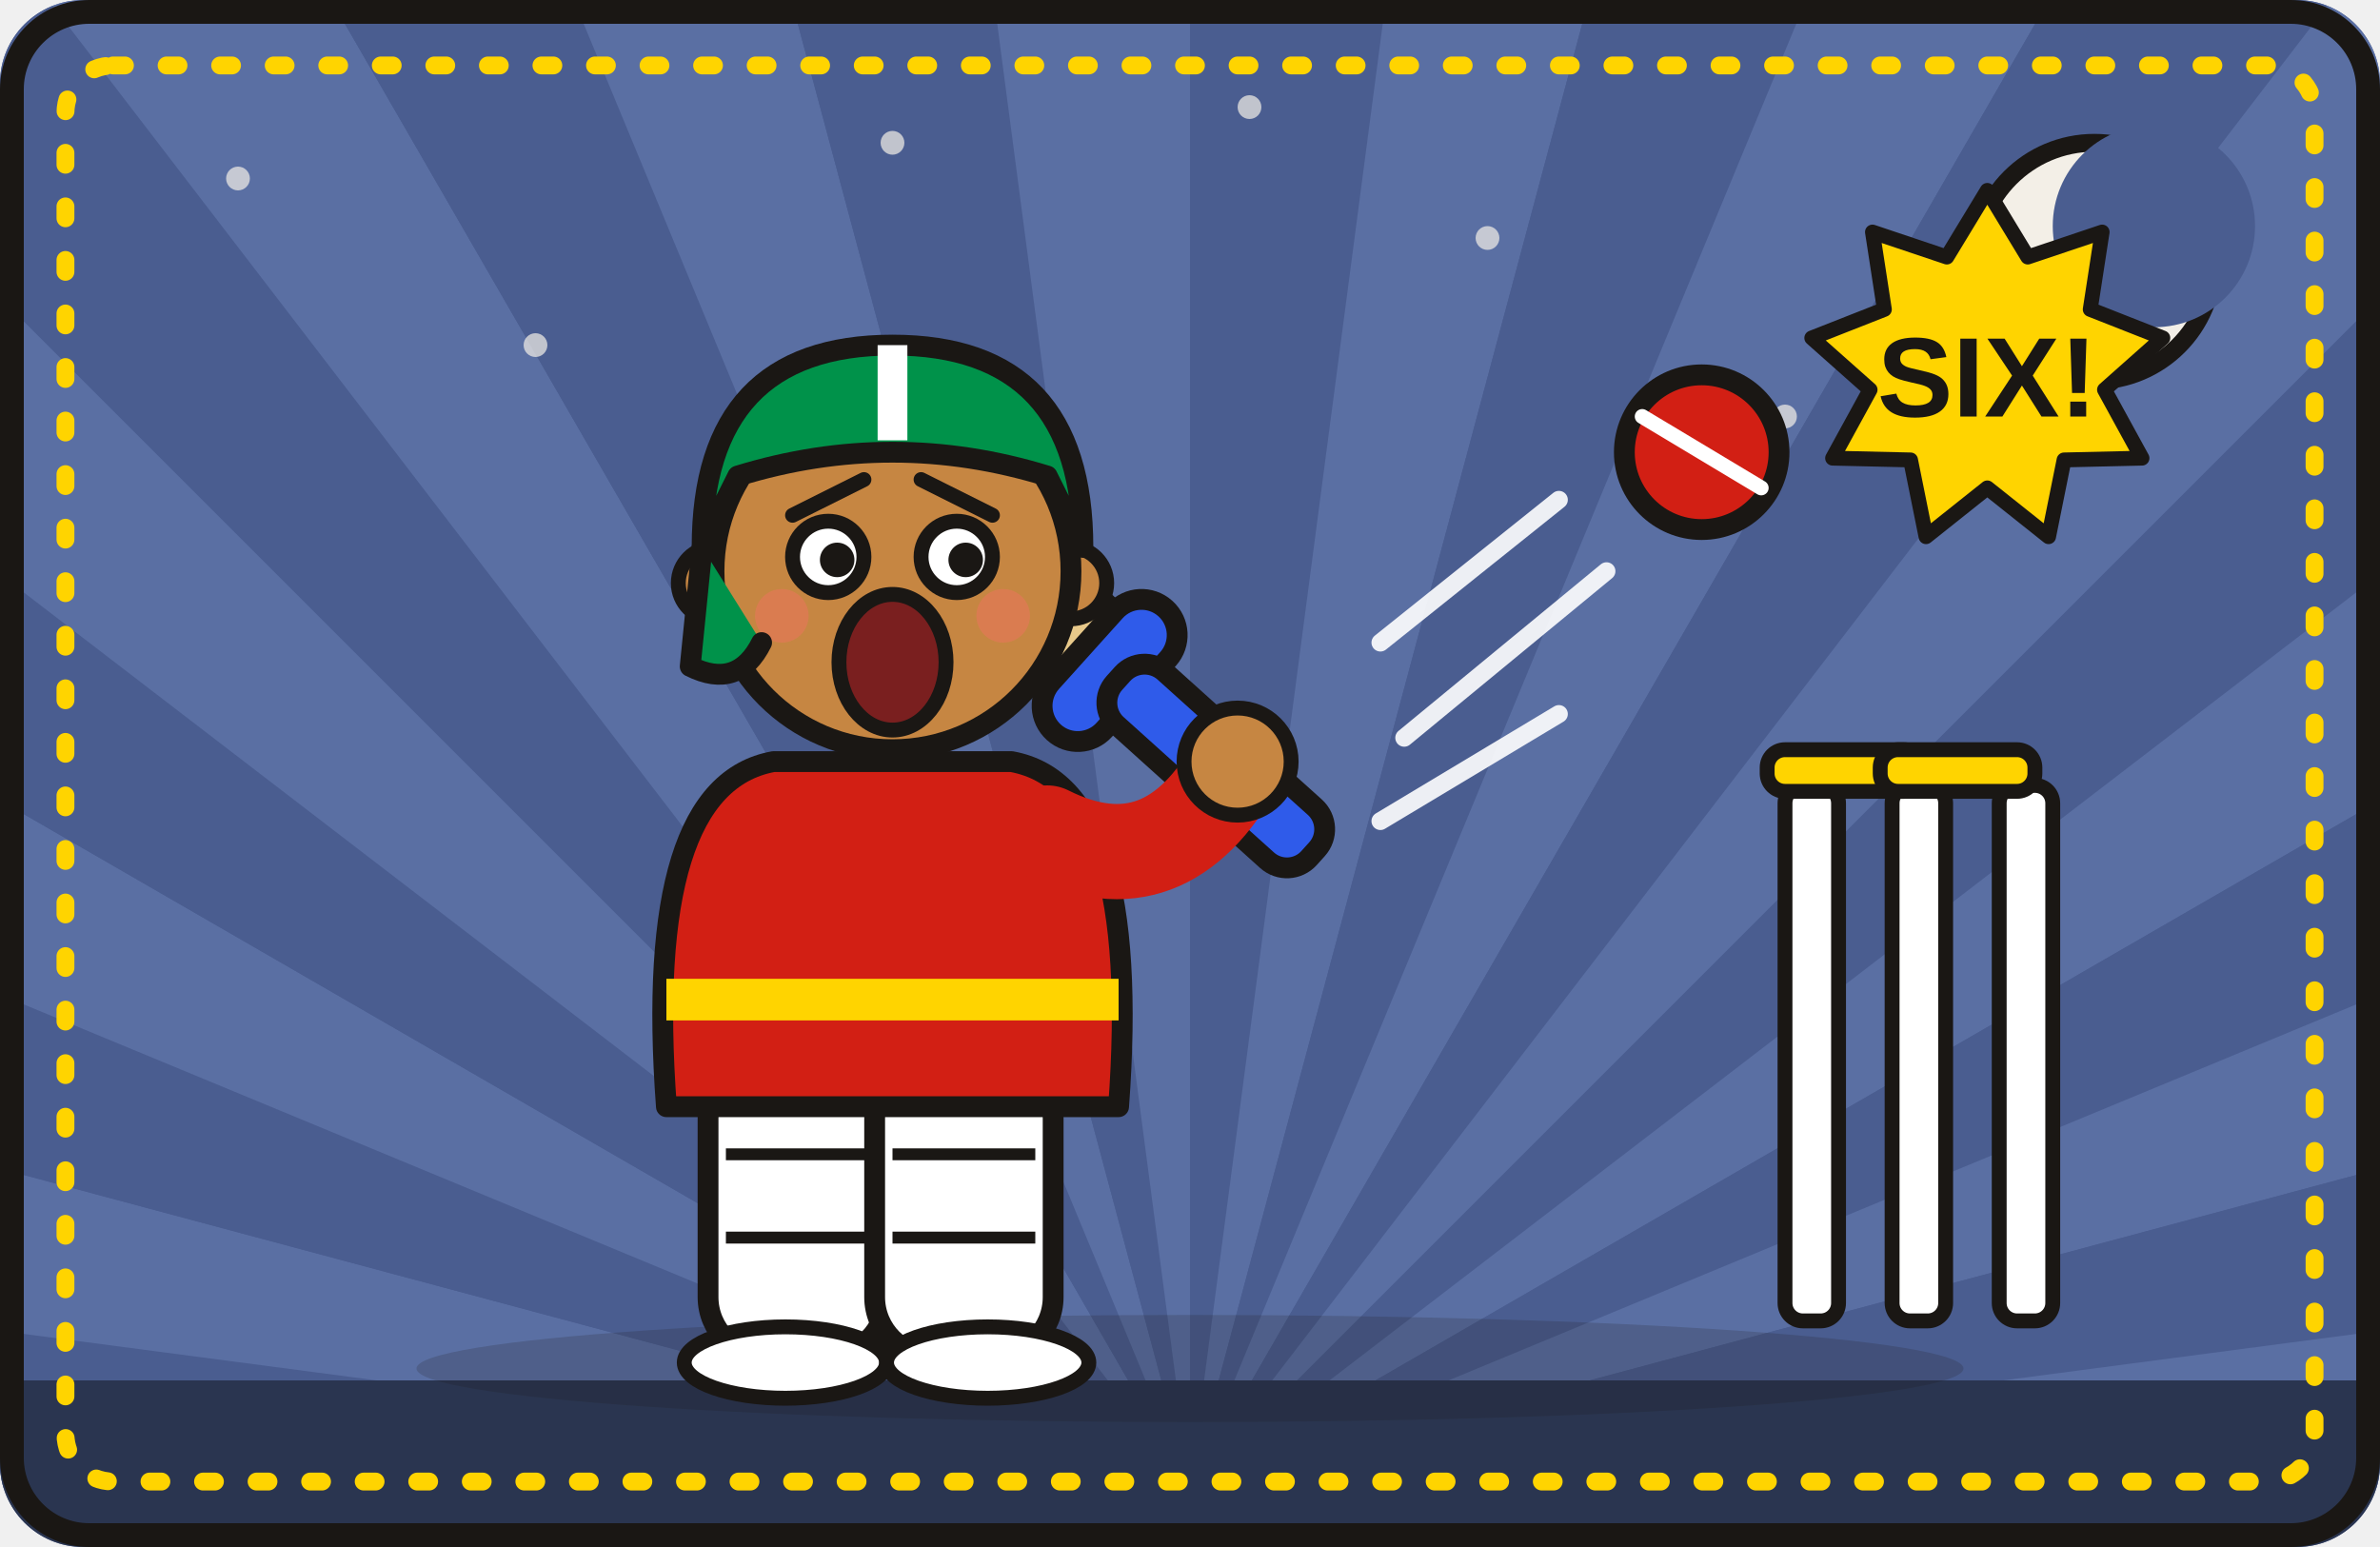
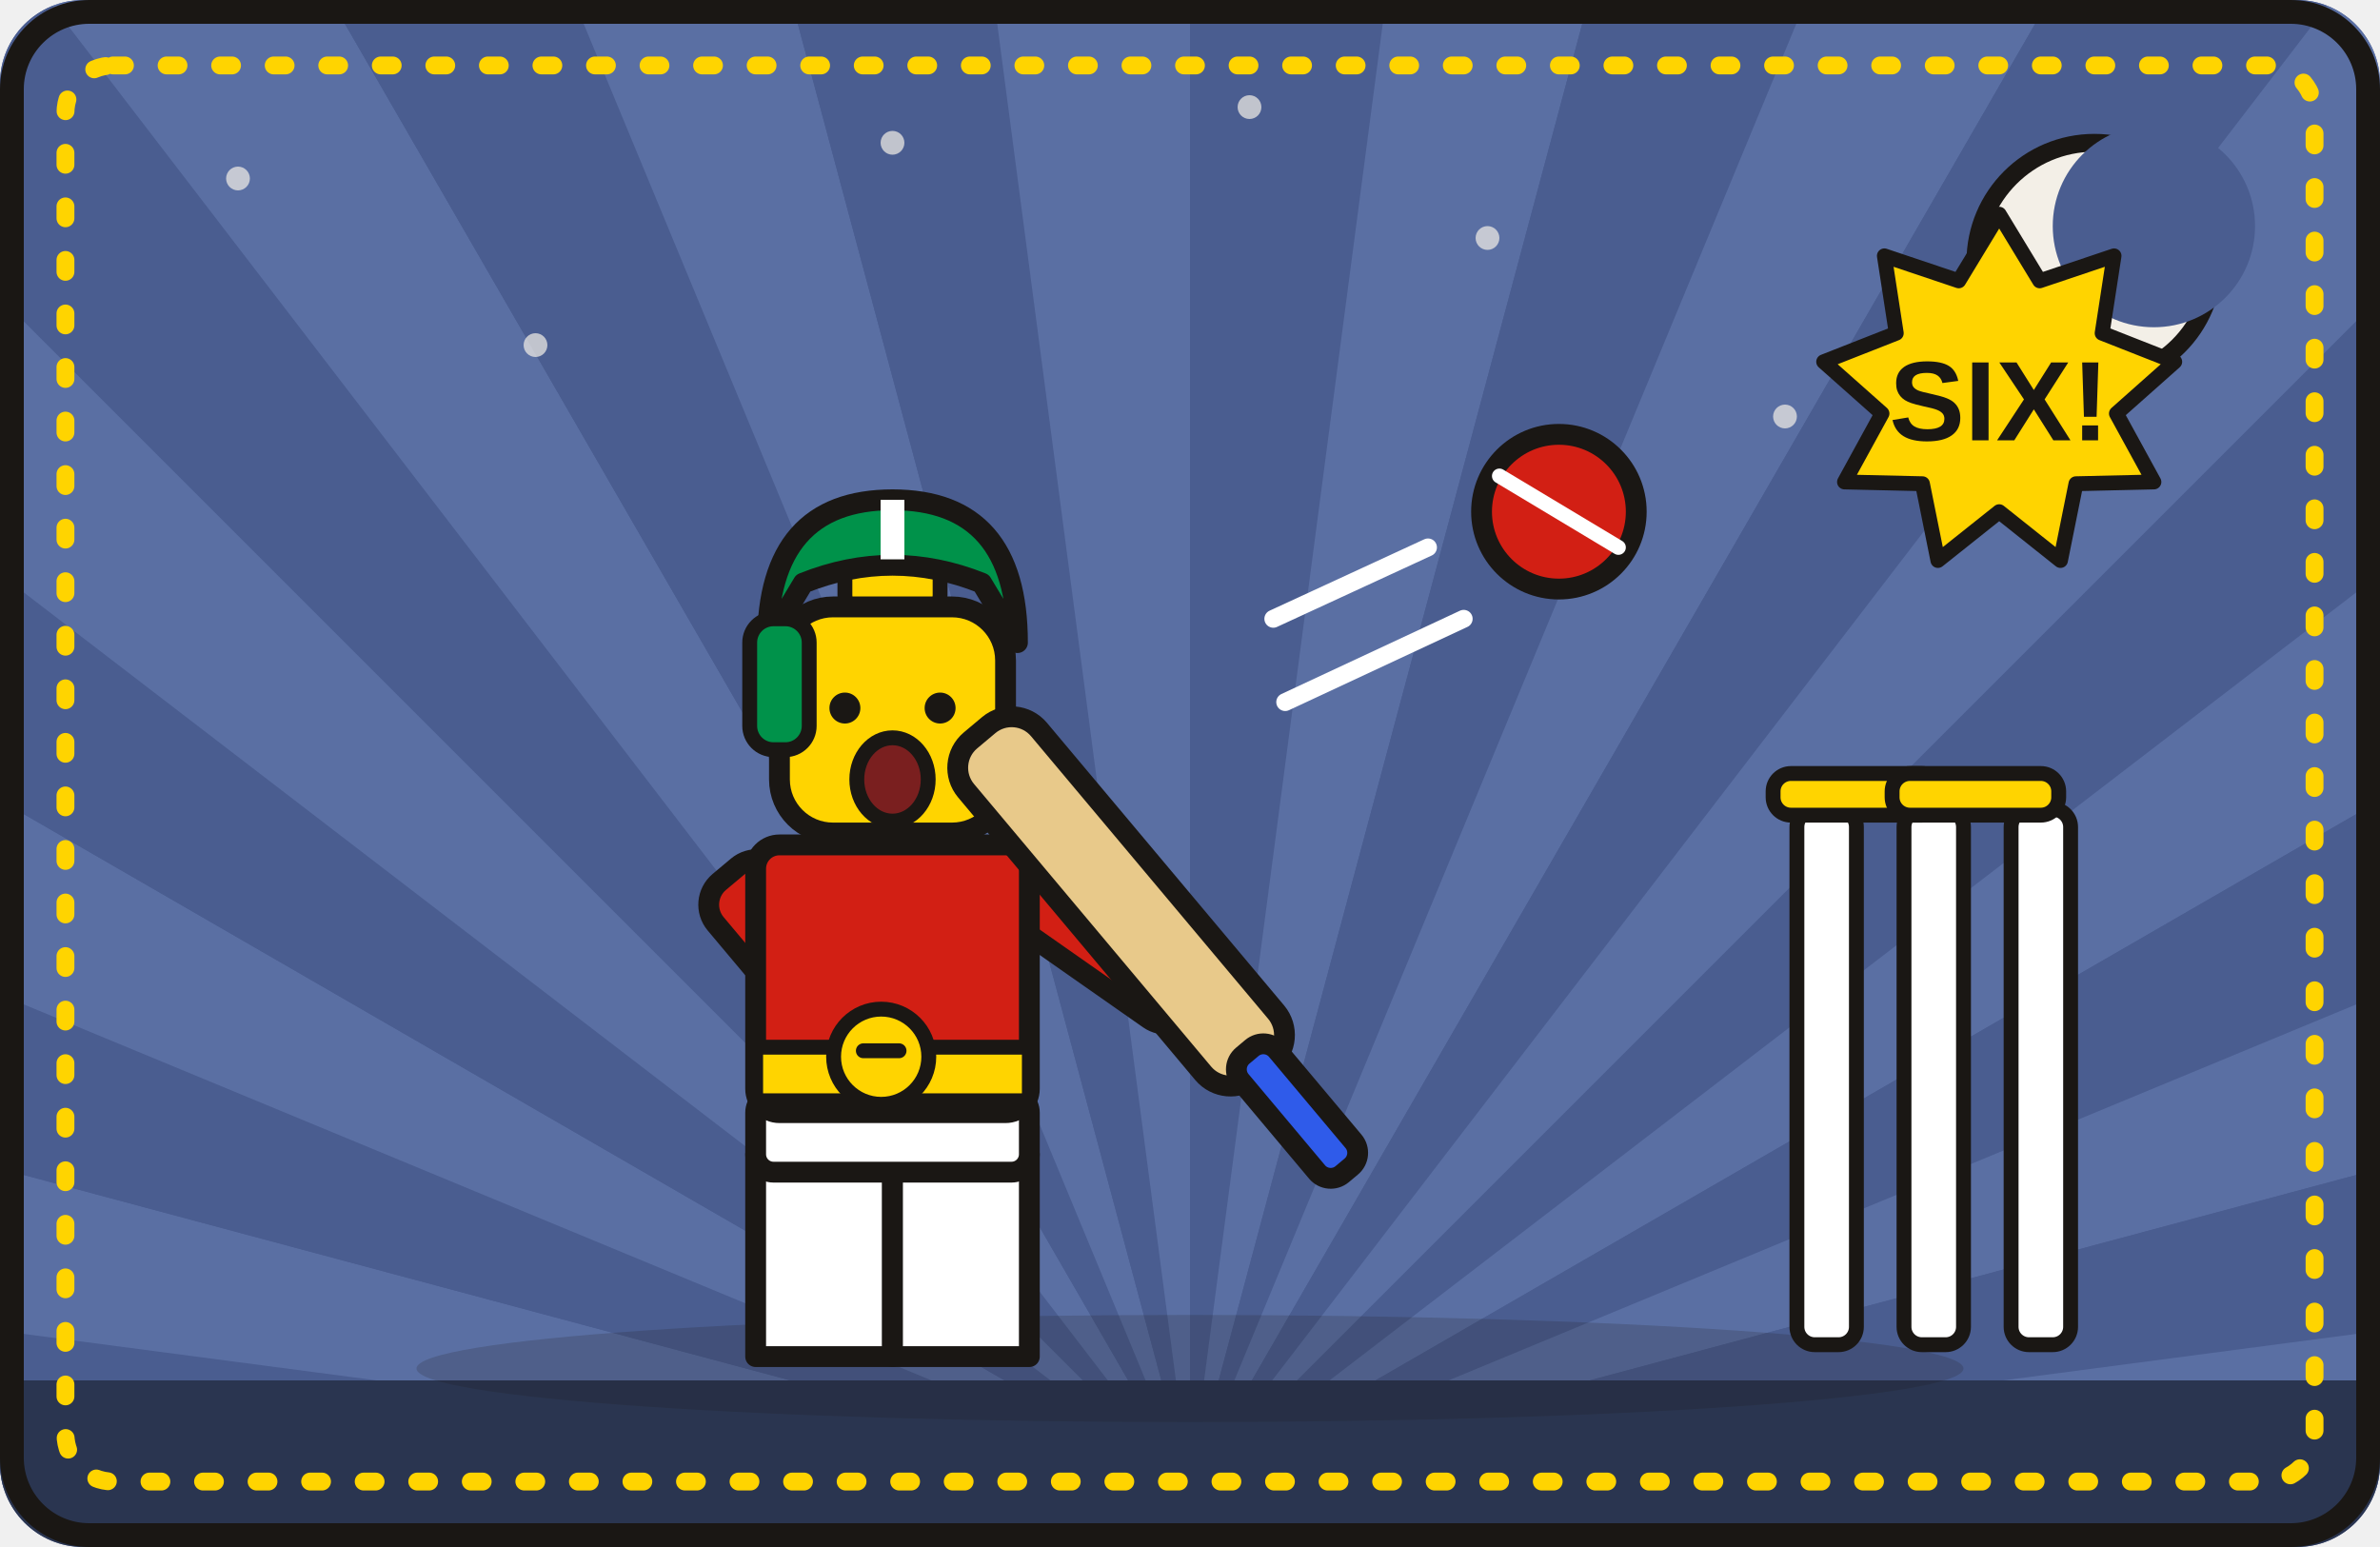
<svg xmlns="http://www.w3.org/2000/svg" viewBox="0 0 400 260" role="img" aria-label="Batter hits a six illustration">
  <defs>
    <clipPath id="c">
      <rect width="400" height="260" rx="14" />
    </clipPath>
  </defs>
  <g clip-path="url(#c)">
    <rect width="400" height="260" fill="#4A5D90" />
    <path d="M200 250 L-320.0 250.0 L-315.6 182.1 Z" fill="#4A5D90" />
    <path d="M200 250 L-315.6 182.1 L-302.3 115.4 Z" fill="#5A6FA3" />
    <path d="M200 250 L-302.3 115.4 L-280.4 51.0 Z" fill="#4A5D90" />
    <path d="M200 250 L-280.4 51.0 L-250.3 -10.0 Z" fill="#5A6FA3" />
    <path d="M200 250 L-250.3 -10.0 L-212.5 -66.6 Z" fill="#4A5D90" />
    <path d="M200 250 L-212.5 -66.6 L-167.7 -117.7 Z" fill="#5A6FA3" />
    <path d="M200 250 L-167.7 -117.7 L-116.6 -162.5 Z" fill="#4A5D90" />
    <path d="M200 250 L-116.6 -162.5 L-60.0 -200.3 Z" fill="#5A6FA3" />
    <path d="M200 250 L-60.0 -200.3 L1.0 -230.4 Z" fill="#4A5D90" />
    <path d="M200 250 L1.0 -230.4 L65.4 -252.3 Z" fill="#5A6FA3" />
    <path d="M200 250 L65.4 -252.3 L132.1 -265.6 Z" fill="#4A5D90" />
    <path d="M200 250 L132.1 -265.6 L200.0 -270.0 Z" fill="#5A6FA3" />
    <path d="M200 250 L200.0 -270.0 L267.9 -265.6 Z" fill="#4A5D90" />
    <path d="M200 250 L267.9 -265.6 L334.6 -252.3 Z" fill="#5A6FA3" />
    <path d="M200 250 L334.6 -252.3 L399.0 -230.4 Z" fill="#4A5D90" />
    <path d="M200 250 L399.0 -230.4 L460.0 -200.3 Z" fill="#5A6FA3" />
    <path d="M200 250 L460.0 -200.3 L516.6 -162.5 Z" fill="#4A5D90" />
    <path d="M200 250 L516.6 -162.5 L567.7 -117.7 Z" fill="#5A6FA3" />
    <path d="M200 250 L567.7 -117.7 L612.5 -66.6 Z" fill="#4A5D90" />
    <path d="M200 250 L612.5 -66.6 L650.3 -10.0 Z" fill="#5A6FA3" />
    <path d="M200 250 L650.3 -10.0 L680.4 51.0 Z" fill="#4A5D90" />
    <path d="M200 250 L680.4 51.0 L702.3 115.4 Z" fill="#5A6FA3" />
    <path d="M200 250 L702.3 115.4 L715.6 182.1 Z" fill="#4A5D90" />
    <path d="M200 250 L715.6 182.1 L720.0 250.0 Z" fill="#5A6FA3" />
    <circle cx="40" cy="30" r="2" fill="#F3EFE7" opacity=".7" />
    <circle cx="90" cy="58" r="2" fill="#F3EFE7" opacity=".7" />
    <circle cx="150" cy="24" r="2" fill="#F3EFE7" opacity=".7" />
    <circle cx="250" cy="40" r="2" fill="#F3EFE7" opacity=".7" />
    <circle cx="300" cy="70" r="2" fill="#F3EFE7" opacity=".7" />
    <circle cx="210" cy="18" r="2" fill="#F3EFE7" opacity=".7" />
    <circle cx="352" cy="44" r="20" fill="#F3EFE7" stroke="#1A1714" stroke-width="3" />
    <circle cx="362" cy="38" r="17" fill="#4A5D90" />
    <rect y="232" width="400" height="28" fill="#2A3550" />
    <ellipse cx="200" cy="230" rx="130" ry="9" fill="#1A1714" opacity=".18" />
-     <rect x="300" y="132" width="9" height="90" rx="3" fill="#fff" stroke="#1A1714" stroke-width="2.5" stroke-linejoin="round" stroke-linecap="round" />
-     <rect x="318" y="132" width="9" height="90" rx="3" fill="#fff" stroke="#1A1714" stroke-width="2.5" stroke-linejoin="round" stroke-linecap="round" />
-     <rect x="336" y="132" width="9" height="90" rx="3" fill="#fff" stroke="#1A1714" stroke-width="2.5" stroke-linejoin="round" stroke-linecap="round" />
-     <rect x="297" y="126" width="26" height="7" rx="3" fill="#FFD400" stroke="#1A1714" stroke-width="2.5" stroke-linejoin="round" stroke-linecap="round" />
-     <rect x="316" y="126" width="26" height="7" rx="3" fill="#FFD400" stroke="#1A1714" stroke-width="2.5" stroke-linejoin="round" stroke-linecap="round" />
-     <rect x="124" y="190" width="20" height="38" rx="8" fill="#C68642" stroke="#1A1714" stroke-width="3.5" stroke-linejoin="round" stroke-linecap="round" />
-     <rect x="152" y="190" width="20" height="38" rx="8" fill="#C68642" stroke="#1A1714" stroke-width="3.5" stroke-linejoin="round" stroke-linecap="round" />
-     <rect x="119" y="178" width="30" height="50" rx="10" fill="#fff" stroke="#1A1714" stroke-width="3.5" stroke-linejoin="round" stroke-linecap="round" />
-     <rect x="147" y="178" width="30" height="50" rx="10" fill="#fff" stroke="#1A1714" stroke-width="3.5" stroke-linejoin="round" stroke-linecap="round" />
-     <path d="M122 194 h24 M122 208 h24 M150 194 h24 M150 208 h24" fill="none" stroke="#1A1714" stroke-width="2" />
-     <ellipse cx="132" cy="229" rx="17" ry="6" fill="#fff" stroke="#1A1714" stroke-width="2.5" stroke-linejoin="round" stroke-linecap="round" />
-     <ellipse cx="166" cy="229" rx="17" ry="6" fill="#fff" stroke="#1A1714" stroke-width="2.5" stroke-linejoin="round" stroke-linecap="round" />
-     <path d="M112 186 Q108 132 130 128 H170 Q192 132 188 186 Z" fill="#D21F14" stroke="#1A1714" stroke-width="3.5" stroke-linejoin="round" stroke-linecap="round" />
-     <path d="M112 168 H188" stroke="#FFD400" stroke-width="7" />
-     <path d="M112 168 H188" fill="none" stroke="#1A1714" stroke-width="2.5" stroke-linejoin="round" stroke-linecap="round" opacity=".0" />
-     <g transform="rotate(-48 205 128)">
-       <rect x="196" y="38" width="16" height="64" rx="6" fill="#E8C98A" stroke="#1A1714" stroke-width="3.5" stroke-linejoin="round" stroke-linecap="round" />
-       <rect x="190" y="98" width="28" height="12" rx="6" fill="#2F5BEA" stroke="#1A1714" stroke-width="3.5" stroke-linejoin="round" stroke-linecap="round" />
-       <rect x="198" y="106" width="12" height="44" rx="5" fill="#2F5BEA" stroke="#1A1714" stroke-width="3.5" stroke-linejoin="round" stroke-linecap="round" />
+     <rect x="302" y="136" width="10" height="90" rx="3" fill="#fff" stroke="#1A1714" stroke-width="2.5" stroke-linejoin="round" stroke-linecap="round" />
+     <rect x="320" y="136" width="10" height="90" rx="3" fill="#fff" stroke="#1A1714" stroke-width="2.5" stroke-linejoin="round" stroke-linecap="round" />
+     <rect x="338" y="136" width="10" height="90" rx="3" fill="#fff" stroke="#1A1714" stroke-width="2.5" stroke-linejoin="round" stroke-linecap="round" />
+     <rect x="298" y="130" width="28" height="7" rx="3" fill="#FFD400" stroke="#1A1714" stroke-width="2.5" stroke-linejoin="round" stroke-linecap="round" />
+     <rect x="318" y="130" width="28" height="7" rx="3" fill="#FFD400" stroke="#1A1714" stroke-width="2.5" stroke-linejoin="round" stroke-linecap="round" />
+     <rect x="127" y="194" width="23" height="34" fill="#FFFFFF" stroke="#1A1714" stroke-width="3.5" stroke-linejoin="round" stroke-linecap="round" />
+     <rect x="150" y="194" width="23" height="34" fill="#FFFFFF" stroke="#1A1714" stroke-width="3.5" stroke-linejoin="round" stroke-linecap="round" />
+     <rect x="127" y="184" width="46" height="13" rx="3" fill="#FFFFFF" stroke="#1A1714" stroke-width="3.5" stroke-linejoin="round" stroke-linecap="round" />
+     <g transform="rotate(-40 125 150)">
+       <rect x="118" y="146" width="14" height="36" rx="5" fill="#D21F14" stroke="#1A1714" stroke-width="3.5" stroke-linejoin="round" stroke-linecap="round" />
    </g>
-     <path d="M176 140 Q196 150 208 128" fill="none" stroke="#D21F14" stroke-width="16" stroke-linecap="round" />
-     <path d="M176 140 Q196 150 208 128" fill="none" stroke="#1A1714" stroke-width="3.5" stroke-linecap="round" opacity=".0" />
-     <circle cx="208" cy="128" r="9" fill="#C68642" stroke="#1A1714" stroke-width="2.5" stroke-linejoin="round" stroke-linecap="round" />
-     <circle cx="120.0" cy="98.0" r="6.0" fill="#C68642" stroke="#1A1714" stroke-width="2.5" stroke-linejoin="round" stroke-linecap="round" />
-     <circle cx="180.0" cy="98.0" r="6.0" fill="#C68642" stroke="#1A1714" stroke-width="2.5" stroke-linejoin="round" stroke-linecap="round" />
-     <circle cx="150" cy="96" r="30" fill="#C68642" stroke="#1A1714" stroke-width="3.5" stroke-linejoin="round" stroke-linecap="round" />
-     <circle cx="131.4" cy="103.5" r="4.5" fill="#FF6B6B" opacity=".35" />
-     <circle cx="168.6" cy="103.5" r="4.5" fill="#FF6B6B" opacity=".35" />
-     <circle cx="139.2" cy="93.6" r="6.0" fill="#fff" stroke="#1A1714" stroke-width="2.5" stroke-linejoin="round" stroke-linecap="round" />
-     <circle cx="160.8" cy="93.6" r="6.0" fill="#fff" stroke="#1A1714" stroke-width="2.5" stroke-linejoin="round" stroke-linecap="round" />
-     <circle cx="140.7" cy="94.1" r="2.9" fill="#1A1714" />
-     <circle cx="162.3" cy="94.1" r="2.9" fill="#1A1714" />
-     <path d="M133.2 86.6 L145.2 80.6 M154.8 80.6 L166.8 86.6" fill="none" stroke="#1A1714" stroke-width="2.5" stroke-linejoin="round" stroke-linecap="round" />
-     <ellipse cx="150.0" cy="111.3" rx="9.0" ry="11.4" fill="#7A1F1F" stroke="#1A1714" stroke-width="2.5" stroke-linejoin="round" stroke-linecap="round" />
-     <path d="M118 92 Q118 58 150 58 Q182 58 182 92 L176 80 Q150 72 124 80 Z" fill="#00924A" stroke="#1A1714" stroke-width="3.5" stroke-linejoin="round" stroke-linecap="round" />
-     <path d="M118 92 L116 112 Q124 116 128 108" fill="#00924A" stroke="#1A1714" stroke-width="3.5" stroke-linejoin="round" stroke-linecap="round" />
-     <path d="M150 58 V74" stroke="#fff" stroke-width="5" />
-     <path d="M232 108 L262 84 M236 124 L270 96 M232 138 L262 120" fill="none" stroke="#fff" stroke-width="3" stroke-linecap="round" opacity=".9" />
-     <circle cx="286" cy="76" r="13" fill="#D21F14" stroke="#1A1714" stroke-width="3.5" stroke-linejoin="round" stroke-linecap="round" />
-     <path d="M276 70 q10 6 20 12" fill="none" stroke="#fff" stroke-width="2.5" stroke-linecap="round" />
-     <polygon points="334.0,32.0 340.8,43.2 353.3,39.0 351.3,52.0 363.5,56.8 353.7,65.5 360.0,77.0 346.9,77.3 344.3,90.2 334.0,82.0 323.7,90.2 321.1,77.3 308.0,77.0 314.3,65.5 304.5,56.8 316.7,52.0 314.7,39.0 327.2,43.2" fill="#FFD400" stroke="#1A1714" stroke-width="2.5" stroke-linejoin="round" stroke-linecap="round" />
-     <text x="334" y="70" font-family="Arial Black,Impact,Arial,sans-serif" font-weight="900" font-size="19" text-anchor="middle" fill="#1A1714">SIX!</text>
+     <g transform="rotate(-55 175 150)">
+       <rect x="168" y="146" width="14" height="36" rx="5" fill="#D21F14" stroke="#1A1714" stroke-width="3.5" stroke-linejoin="round" stroke-linecap="round" />
+     </g>
+     <rect x="127" y="142" width="46" height="45" rx="4" fill="#D21F14" stroke="#1A1714" stroke-width="3.5" stroke-linejoin="round" stroke-linecap="round" />
+     <rect x="127" y="176" width="46" height="9" fill="#FFD400" stroke="#1A1714" stroke-width="2.5" stroke-linejoin="round" stroke-linecap="round" />
+     <circle cx="148.1" cy="177.6" r="8" fill="#FFD400" stroke="#1A1714" stroke-width="2.5" stroke-linejoin="round" stroke-linecap="round" />
+     <path d="M145.1 176.6 h6" stroke="#1A1714" stroke-width="2.5" stroke-linecap="round" />
+     <circle cx="204.5" cy="170.6" r="8" fill="#FFD400" stroke="#1A1714" stroke-width="2.5" stroke-linejoin="round" stroke-linecap="round" />
+     <path d="M201.5 169.6 h6" stroke="#1A1714" stroke-width="2.5" stroke-linecap="round" />
+     <rect x="142" y="94" width="16" height="9" rx="3" fill="#FFD400" stroke="#1A1714" stroke-width="2.5" stroke-linejoin="round" stroke-linecap="round" />
+     <rect x="131" y="102" width="38" height="38" rx="9" fill="#FFD400" stroke="#1A1714" stroke-width="3.5" stroke-linejoin="round" stroke-linecap="round" />
+     <circle cx="142" cy="119" r="2.6" fill="#1A1714" />
+     <circle cx="158" cy="119" r="2.6" fill="#1A1714" />
+     <ellipse cx="150" cy="131" rx="6" ry="7" fill="#7A1F1F" stroke="#1A1714" stroke-width="2.5" stroke-linejoin="round" stroke-linecap="round" />
+     <path d="M129 108 Q129 84 150 84 Q171 84 171 108 L165 98 Q150 92 135 98 Z" fill="#00924A" stroke="#1A1714" stroke-width="3.5" stroke-linejoin="round" stroke-linecap="round" />
+     <rect x="126" y="104" width="10" height="22" rx="4" fill="#00924A" stroke="#1A1714" stroke-width="2.5" stroke-linejoin="round" stroke-linecap="round" />
+     <path d="M150 84 V94" stroke="#fff" stroke-width="4" />
+     <g transform="rotate(-40 204.4895 170.6488)">
+       <rect x="196.489" y="108.649" width="16" height="74" rx="6" fill="#E8C98A" stroke="#1A1714" stroke-width="3.5" stroke-linejoin="round" stroke-linecap="round" />
+       <rect x="200.489" y="178.649" width="8" height="26" rx="3" fill="#2F5BEA" stroke="#1A1714" stroke-width="3.5" stroke-linejoin="round" stroke-linecap="round" />
+     </g>
+     <circle cx="262" cy="86" r="13" fill="#D21F14" stroke="#1A1714" stroke-width="3.5" stroke-linejoin="round" stroke-linecap="round" />
+     <path d="M252 80 q10 6 20 12" stroke="#fff" stroke-width="2.5" fill="none" stroke-linecap="round" />
+     <path d="M214 104 L240 92 M216 118 L246 104" stroke="#fff" stroke-width="3" stroke-linecap="round" />
+     <polygon points="336.0,36.0 342.8,47.2 355.3,43.0 353.3,56.0 365.5,60.8 355.7,69.5 362.0,81.0 348.9,81.3 346.3,94.2 336.0,86.0 325.7,94.2 323.1,81.3 310.0,81.0 316.3,69.5 306.5,60.8 318.7,56.0 316.7,43.0 329.2,47.2" fill="#FFD400" stroke="#1A1714" stroke-width="2.5" stroke-linejoin="round" stroke-linecap="round" />
+     <text x="336" y="74" font-family="Arial Black,Impact,Arial,sans-serif" font-weight="900" font-size="19" text-anchor="middle" fill="#1A1714">SIX!</text>
  </g>
  <rect x="2" y="2" width="396" height="256" rx="13" fill="none" stroke="#1A1714" stroke-width="4" />
  <rect x="11" y="11" width="378" height="238" rx="8" fill="none" stroke="#FFD400" stroke-width="3" stroke-dasharray="2 7" stroke-linecap="round" />
</svg>
